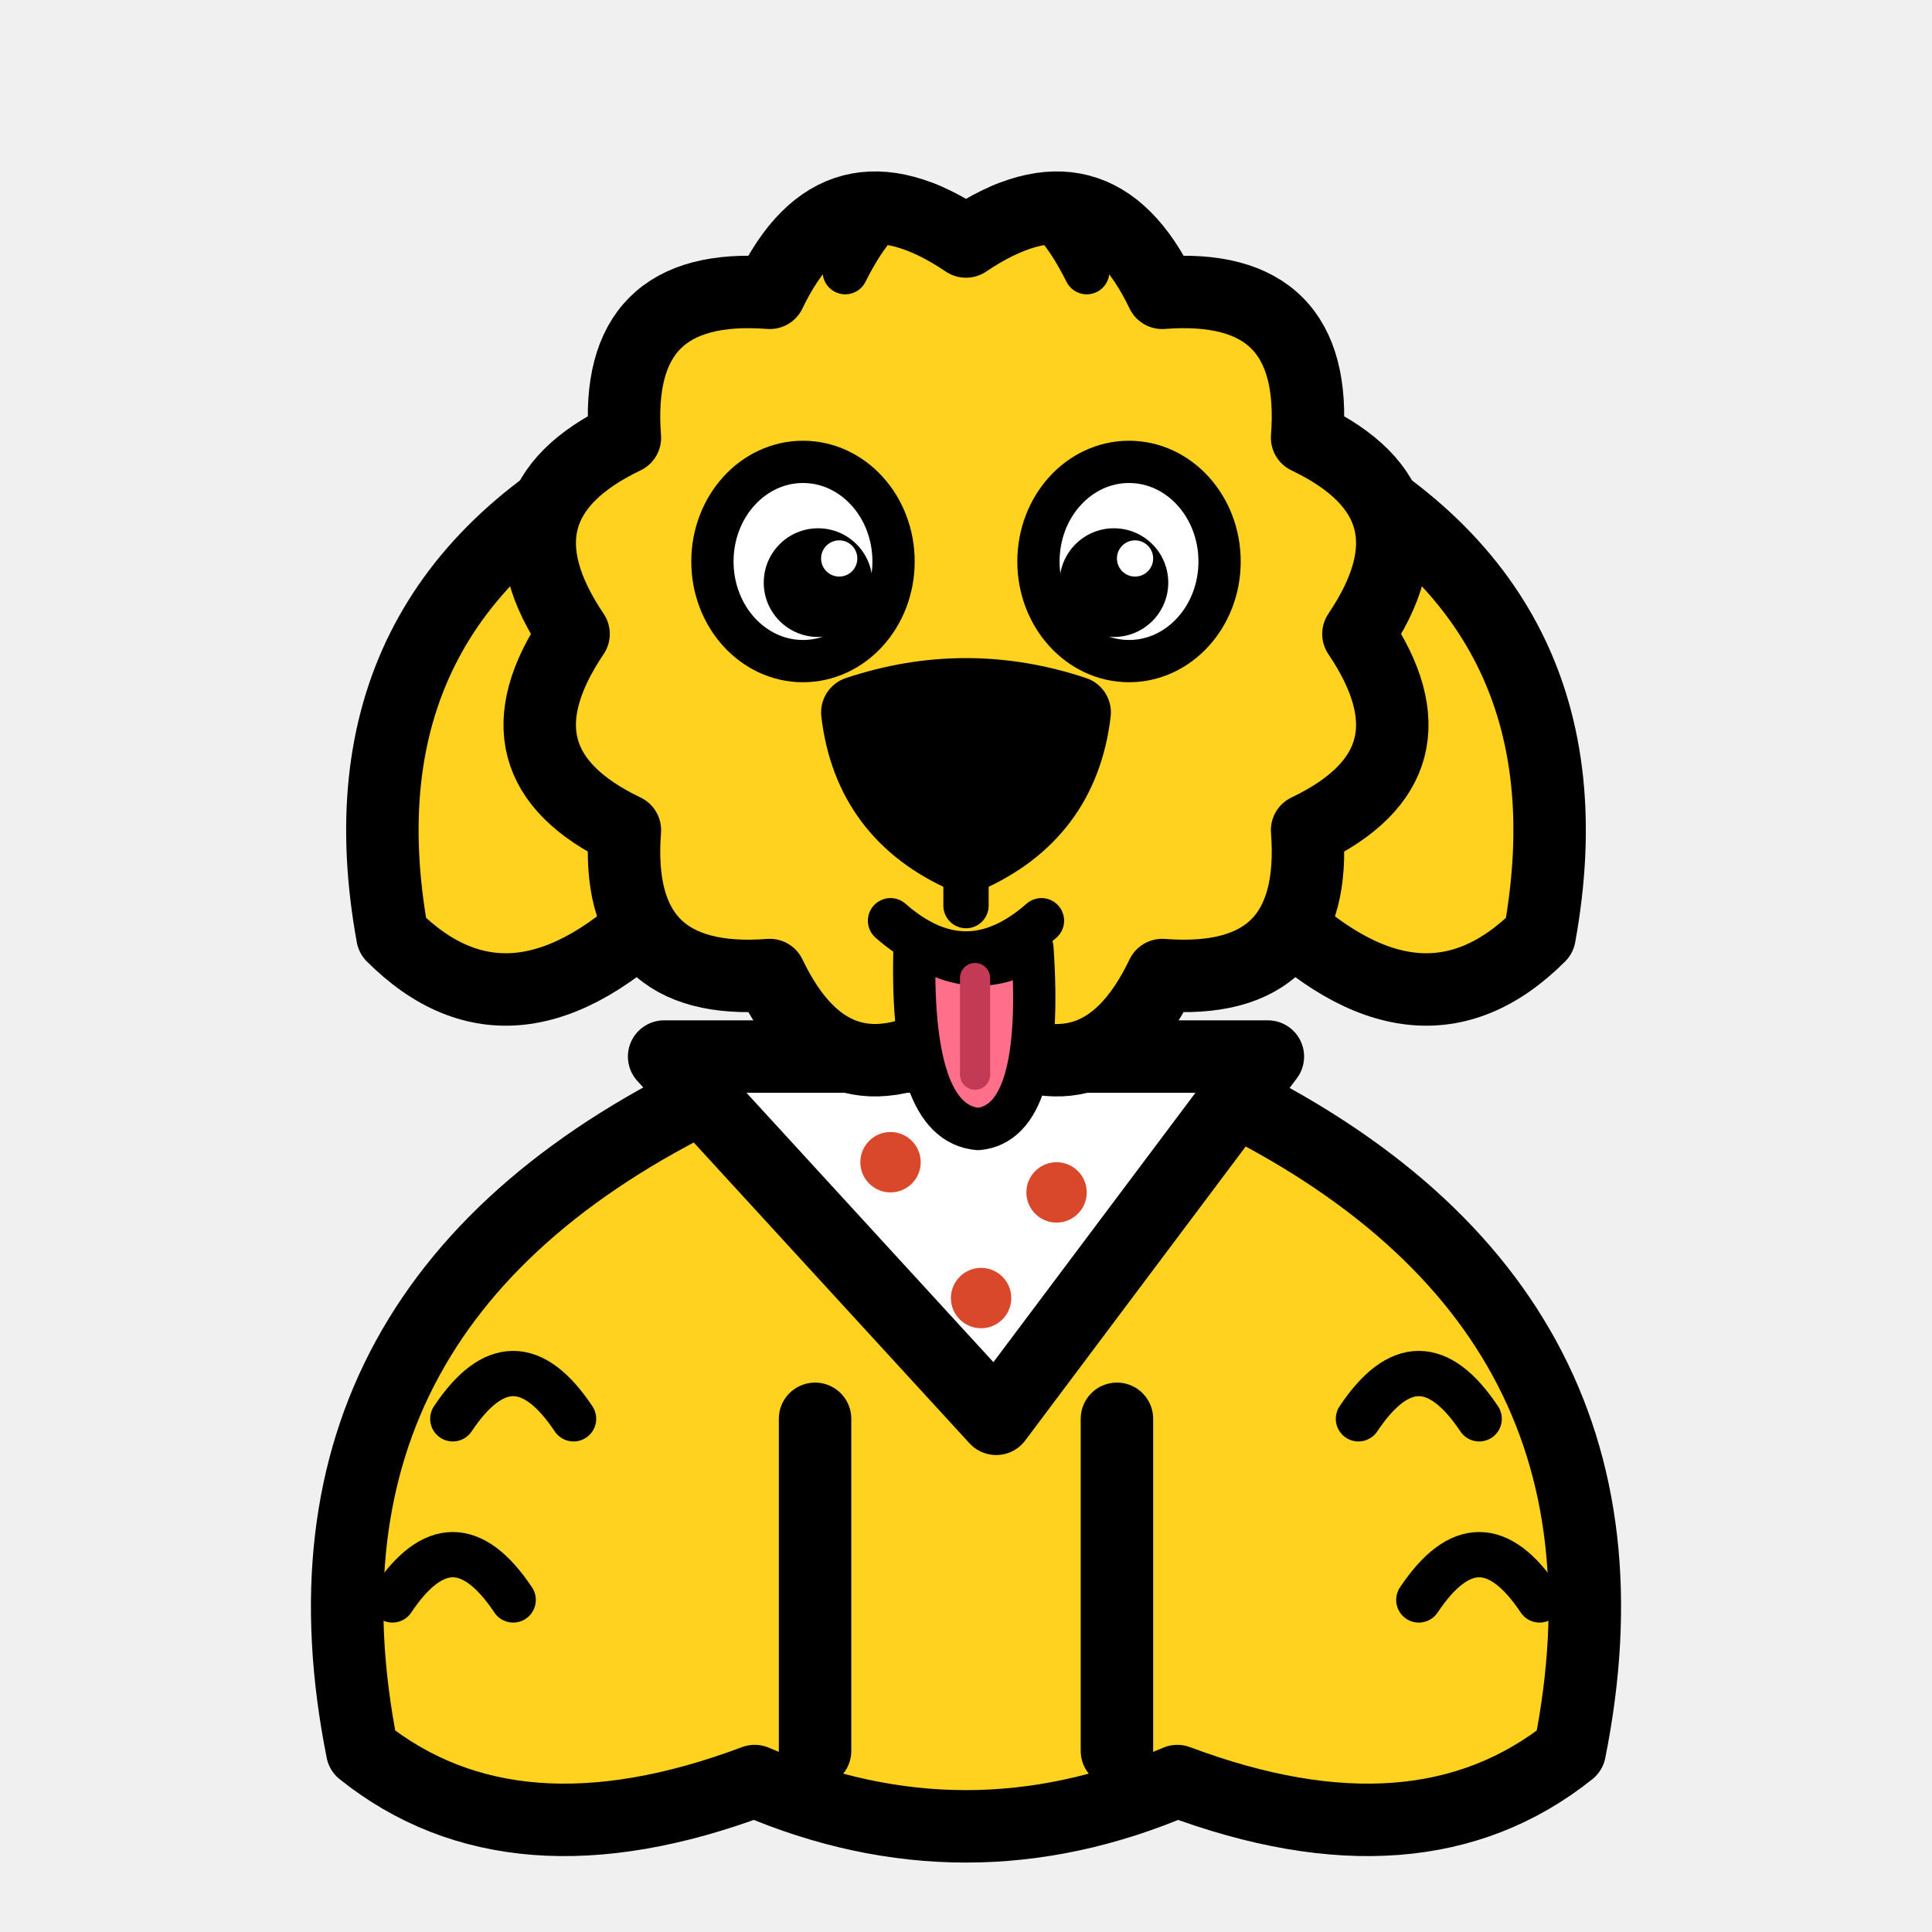
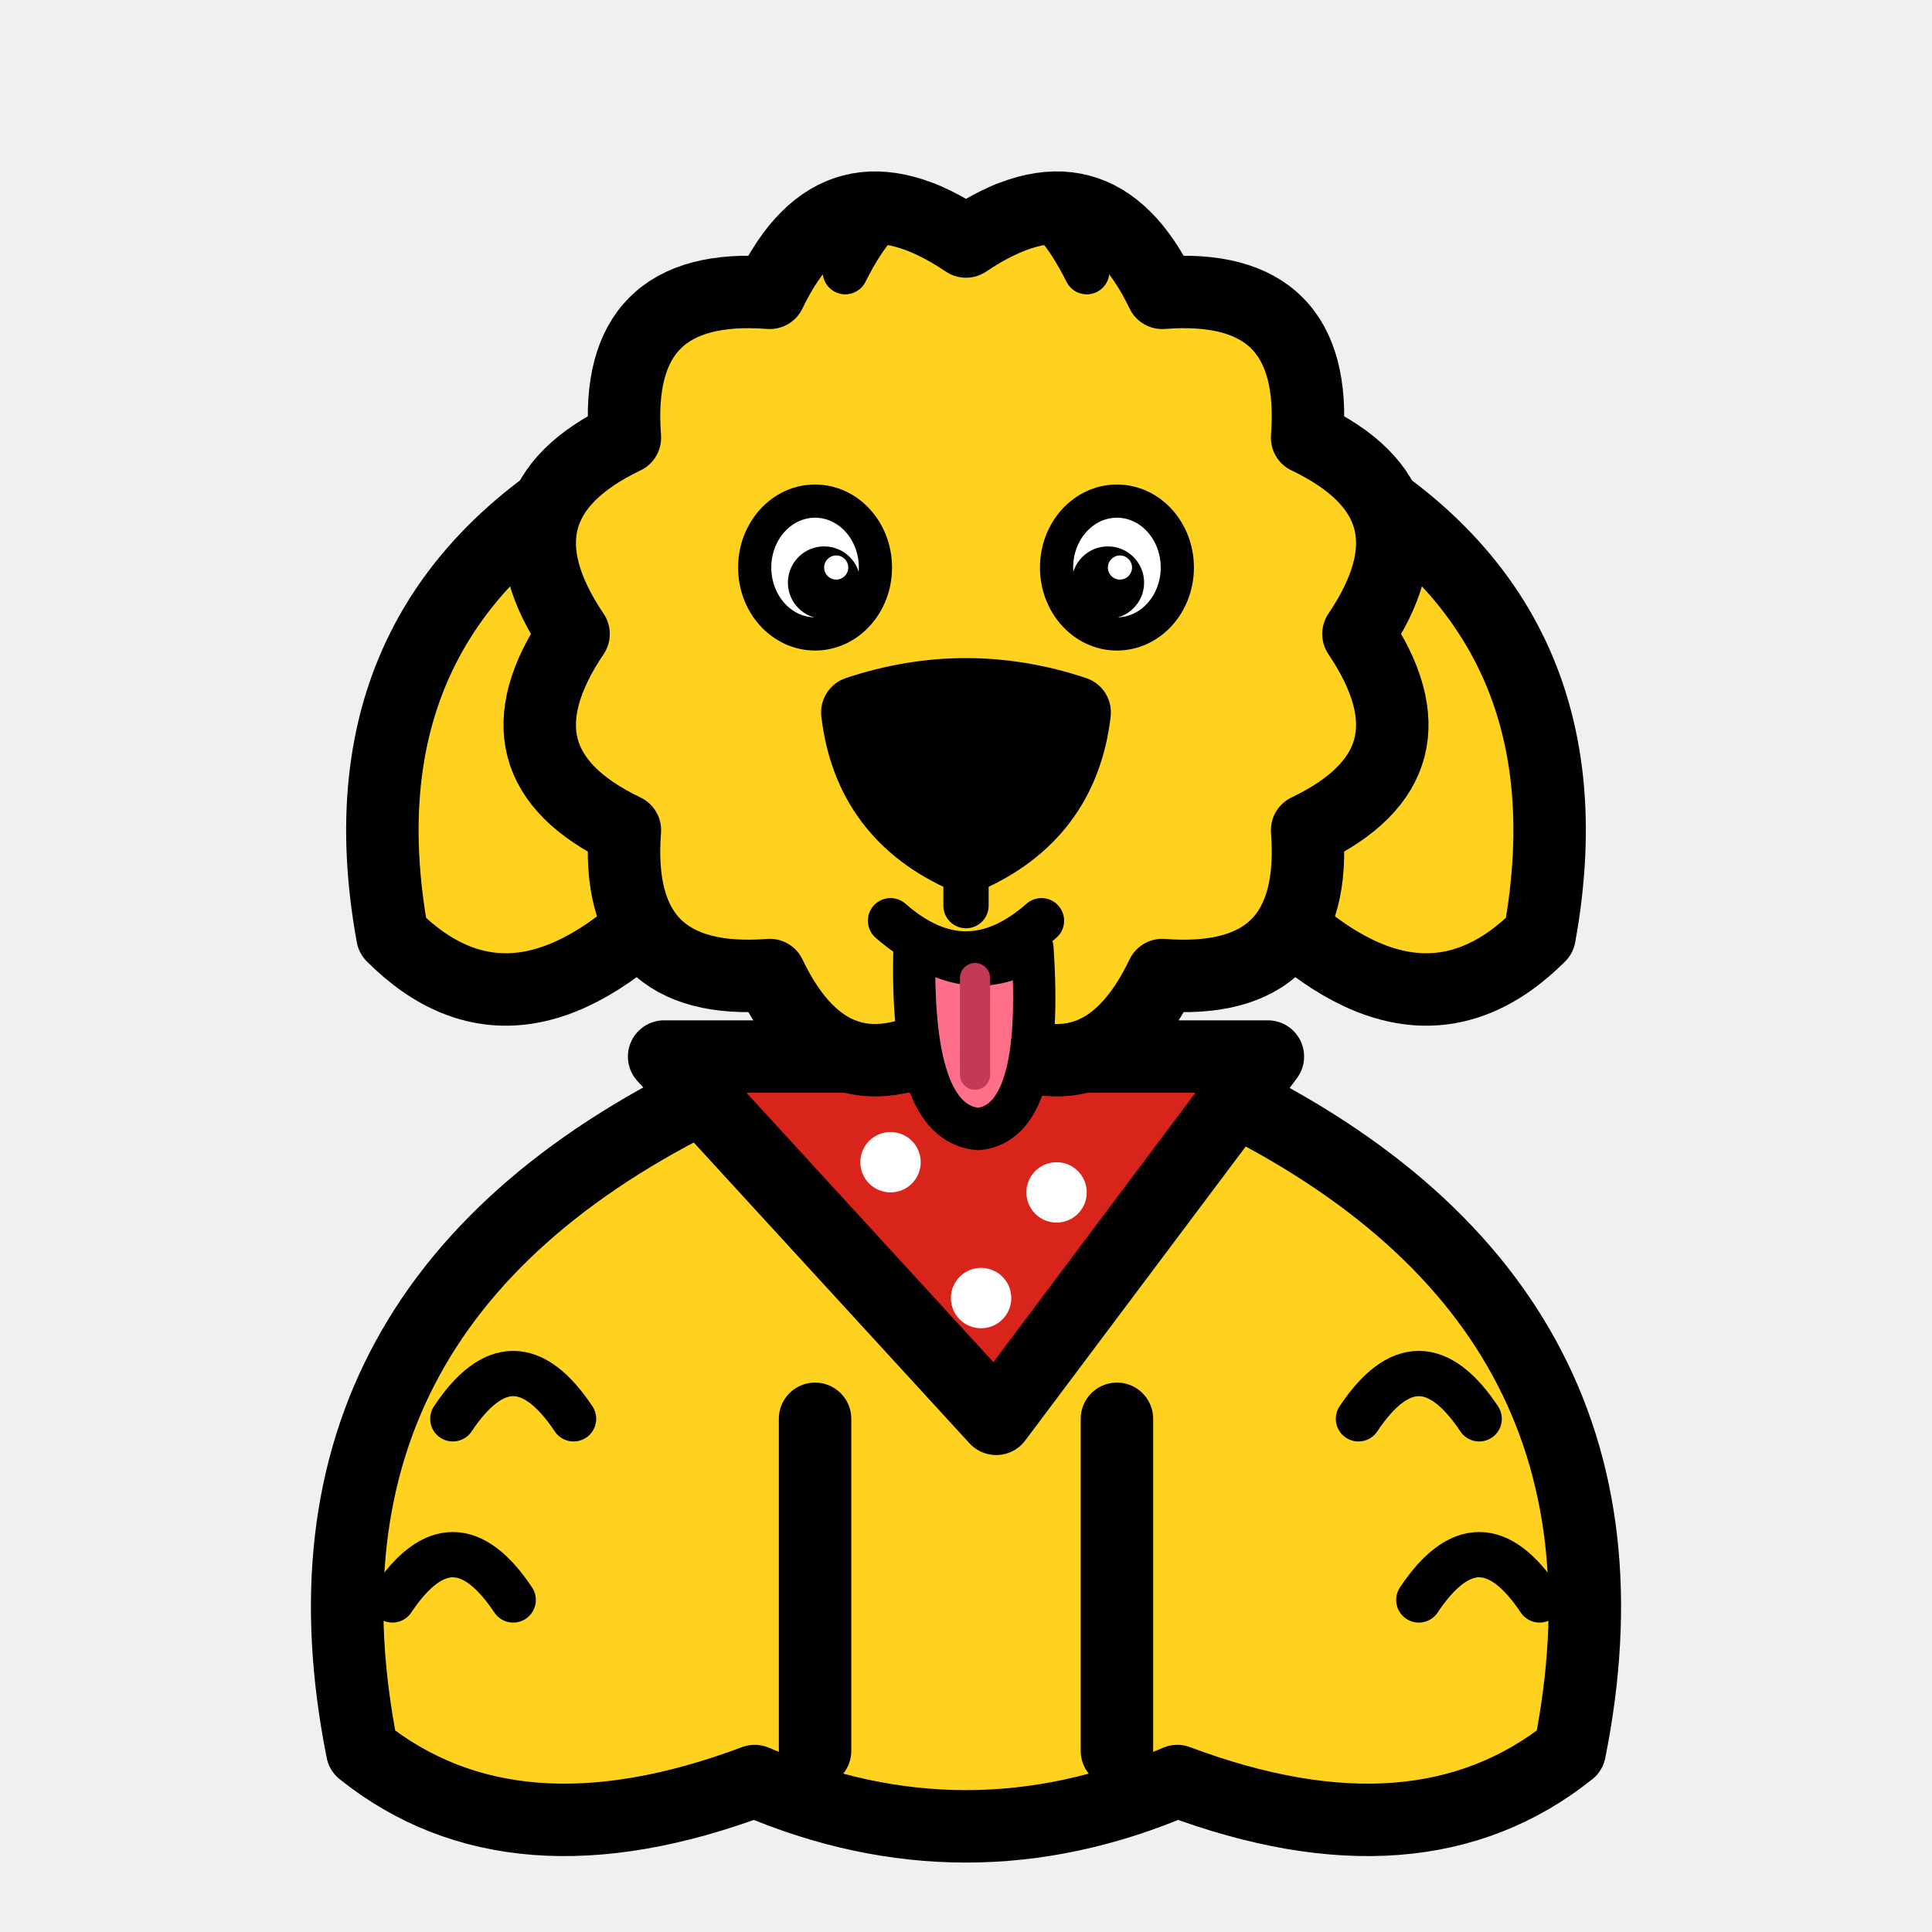
<svg xmlns="http://www.w3.org/2000/svg" viewBox="0 0 64 64" width="64" height="64" role="img" aria-label="Peaches, the part-poodle mascot of Gigapoo">
  <g fill="#ffd21f" stroke="#000" stroke-width="2.4" stroke-linecap="round" stroke-linejoin="round">
    <path d="M24 36 Q9 43 12 58 Q17 62 25 59 Q32 62 39 59 Q47 62 52 58 Q55 43 40 36 Z" />
    <path d="M15 47 q2 -3 4 0 M13 53 q2 -3 4 0 M45 47 q2 -3 4 0 M47 53 q2 -3 4 0" fill="none" stroke-width="1.5" />
    <path d="M27 47 V58 M37 47 V58" fill="none" />
-     <path d="M22 35 L42 35 L33 47 Z" fill="#fff" />
-     <circle cx="29.5" cy="38.5" r="1" fill="#d9482b" stroke="none" />
-     <circle cx="35" cy="39.5" r="1" fill="#d9482b" stroke="none" />
-     <circle cx="32.5" cy="43" r="1" fill="#d9482b" stroke="none" />
+     <path d="M22 35 L42 35 L33 47 Z" fill="#d9241c" />
+     <circle cx="29.5" cy="38.5" r="1" fill="#fff" stroke="none" />
+     <circle cx="35" cy="39.5" r="1" fill="#fff" stroke="none" />
+     <circle cx="32.5" cy="43" r="1" fill="#fff" stroke="none" />
    <path d="M21 15 Q11 20 13 31 Q17 35 22 30 Z" />
    <path d="M43 15 Q53 20 51 31 Q47 35 42 30 Z" />
    <path d="M45 21 Q47.9 25.3 43.3 27.5 Q43.7 32.7 38.5 32.3 Q36.3 36.9 32 34 Q27.7 36.9 25.5 32.3 Q20.3 32.7 20.7 27.5 Q16.1 25.3 19 21 Q16.1 16.7 20.7 14.5 Q20.3 9.3 25.5 9.7 Q27.7 5.1 32 8 Q36.3 5.1 38.5 9.7 Q43.7 9.3 43.3 14.5 Q47.9 16.7 45 21 Z" />
    <path d="M28 9 q2 -4 4 -1 q2 -3 4 1" fill="none" stroke-width="1.5" />
-     <ellipse cx="26.6" cy="18.6" rx="3" ry="3.3" fill="#fff" stroke="#000" stroke-width="1.4" />
-     <ellipse cx="37.4" cy="18.6" rx="3" ry="3.3" fill="#fff" stroke="#000" stroke-width="1.4" />
-     <circle cx="27.1" cy="19.3" r="1.8" fill="#000" stroke="none" />
-     <circle cx="36.9" cy="19.3" r="1.8" fill="#000" stroke="none" />
-     <circle cx="27.8" cy="18.5" r=".6" fill="#fff" stroke="none" />
-     <circle cx="37.6" cy="18.5" r=".6" fill="#fff" stroke="none" />
+     <ellipse cx="27" cy="18.8" rx="2" ry="2.2" fill="#fff" stroke="#000" stroke-width="1.1" />
+     <ellipse cx="37" cy="18.8" rx="2" ry="2.2" fill="#fff" stroke="#000" stroke-width="1.1" />
+     <circle cx="27.3" cy="19.3" r="1.2" fill="#000" stroke="none" />
+     <circle cx="36.7" cy="19.3" r="1.2" fill="#000" stroke="none" />
+     <circle cx="27.7" cy="18.8" r=".4" fill="#fff" stroke="none" />
+     <circle cx="37.1" cy="18.8" r=".4" fill="#fff" stroke="none" />
    <path d="M28.4 23.6 Q32 22.4 35.6 23.6 Q35.2 27 32 28.4 Q28.8 27 28.4 23.6 Z" fill="#000" />
    <path d="M32 28 v2 M29.5 30.5 q2.5 2.2 5 0" fill="none" stroke-width="1.5" />
    <path d="M30.3 31.2 Q30.1 37.2 32.4 37.4 Q34.6 37.2 34.2 31.4 Q32.3 32.6 30.3 31.2 Z" fill="#ff6f8a" stroke="#000" stroke-width="1.4" />
    <path d="M32.3 32.4 V35.6" fill="none" stroke="#c23a55" stroke-width="1" />
  </g>
</svg>
